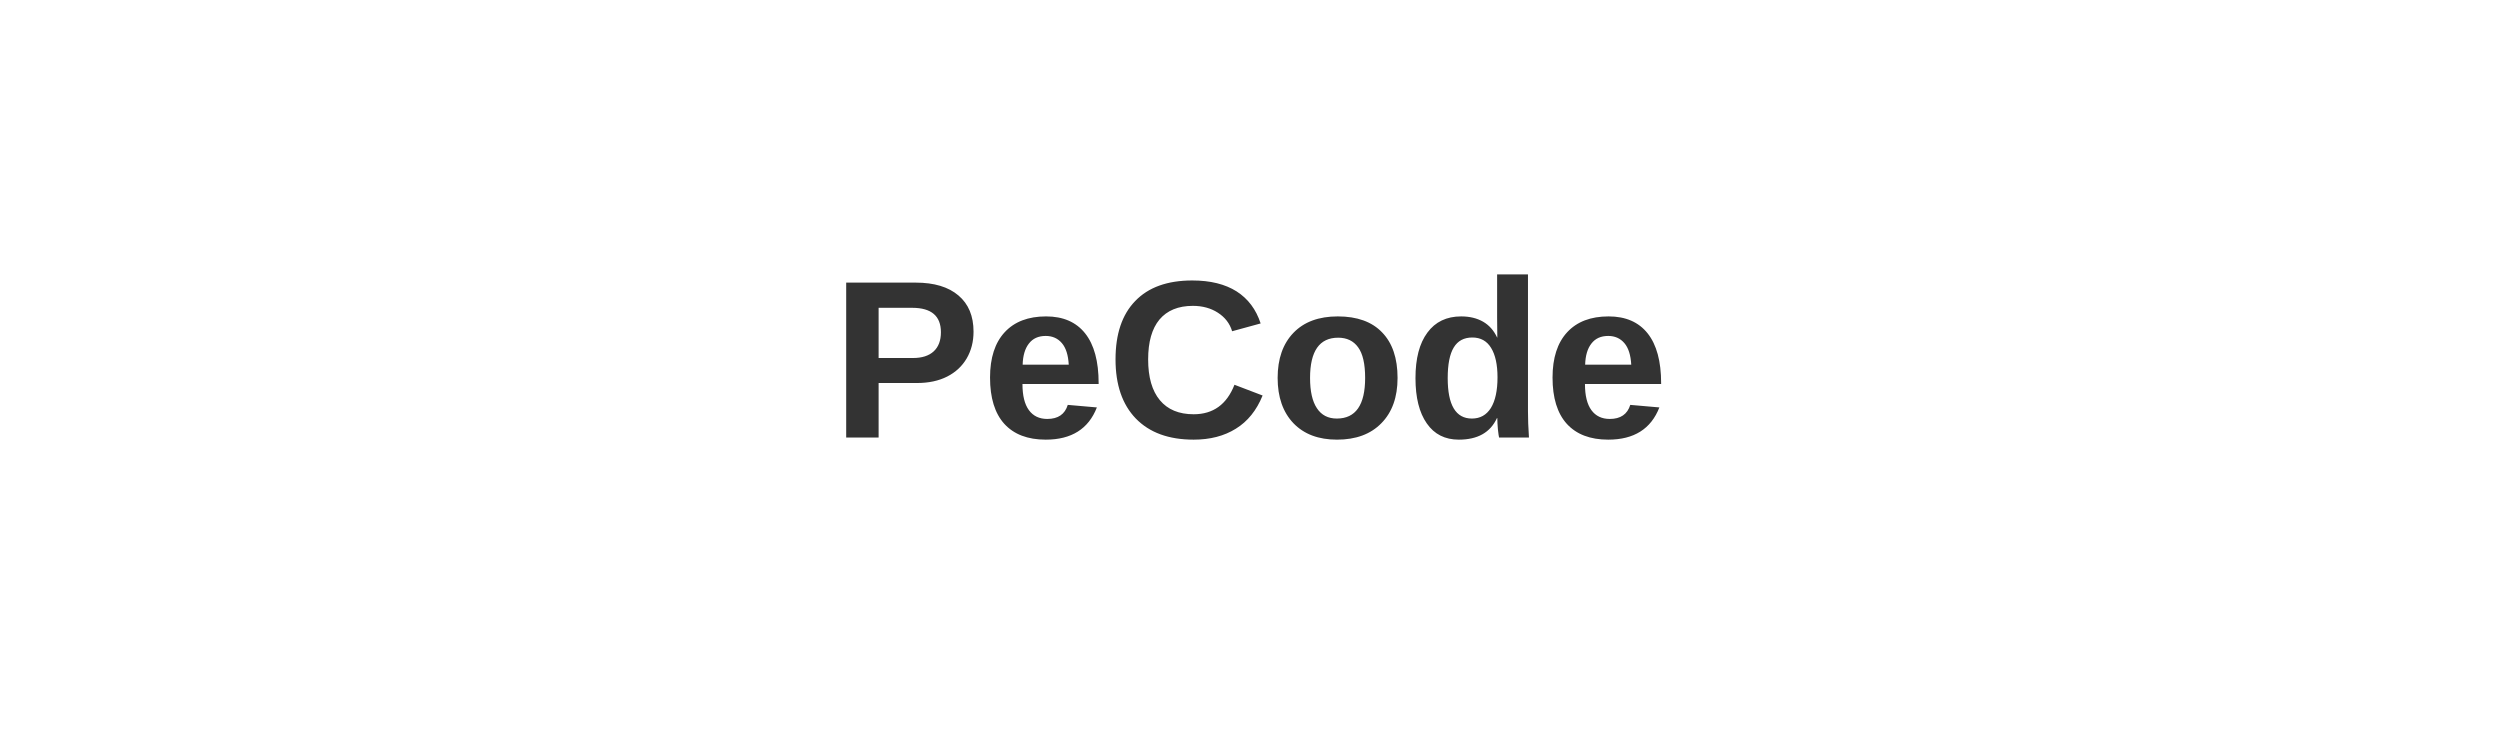
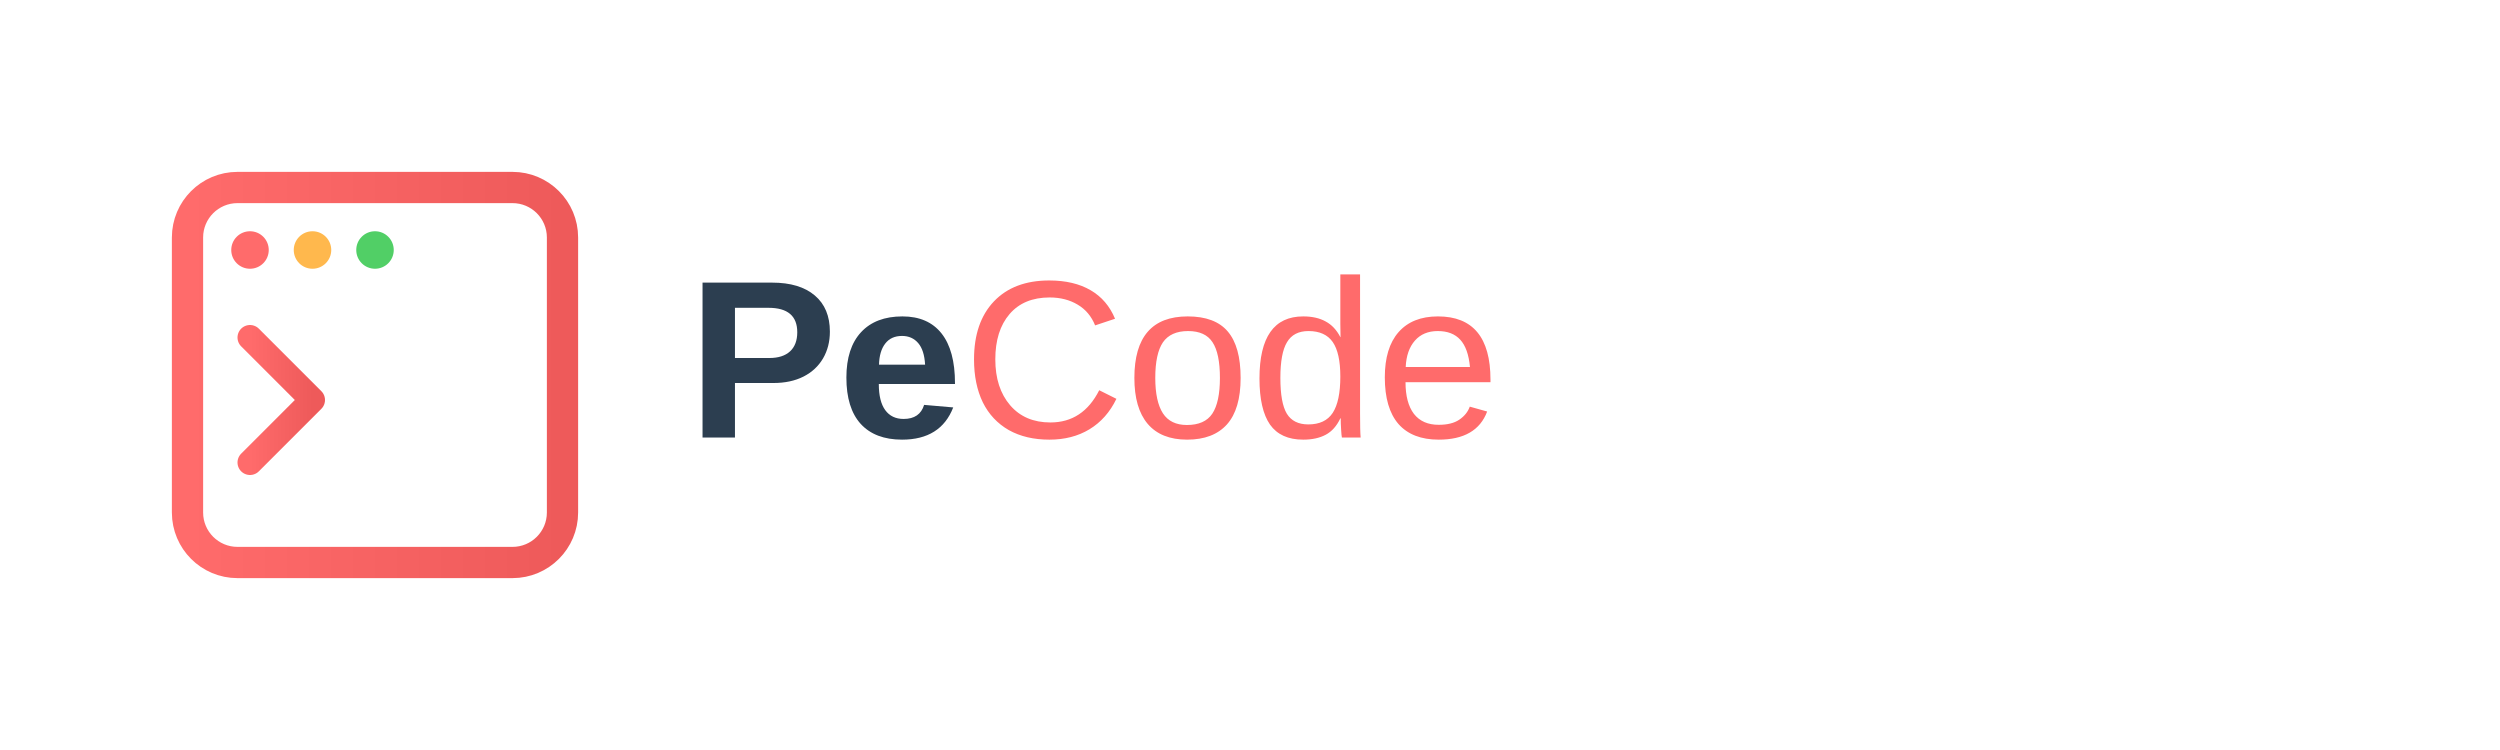
- <svg xmlns="http://www.w3.org/2000/svg" viewBox="0 0 200 60">
-   <text x="100" y="35" font-family="Arial, sans-serif" font-size="18" font-weight="600" text-anchor="middle" fill="#333">
-     PeCode
+ <svg xmlns="http://www.w3.org/2000/svg" viewBox="0 0 200 60" fill="none">
+   <defs>
+     <linearGradient id="pcGradient" x1="0%" y1="0%" x2="100%" y2="0%">
+       <stop offset="0%" style="stop-color:#FF6B6B;stop-opacity:1" />
+       <stop offset="100%" style="stop-color:#EE5A5A;stop-opacity:1" />
+     </linearGradient>
+   </defs>
+   <g transform="translate(15, 15)">
+     <rect x="0" y="0" width="30" height="30" rx="4" stroke="url(#pcGradient)" stroke-width="2.5" fill="none" />
+     <circle cx="5" cy="5" r="1.5" fill="#FF6B6B" />
+     <circle cx="10" cy="5" r="1.5" fill="#FFB84D" />
+     <circle cx="15" cy="5" r="1.5" fill="#51CF66" />
+     <path d="M 5 12 L 10 17 L 5 22" stroke="url(#pcGradient)" stroke-width="2" fill="none" stroke-linecap="round" stroke-linejoin="round" />
+     <line x1="14" y1="22" x2="24" y2="22" stroke="url(#pcGradient)" stroke-width="2" stroke-linecap="round" />
+   </g>
+   <text x="55" y="35" font-family="Arial, sans-serif" font-size="18" font-weight="700" fill="#2C3E50">
+     Pe
+   </text>
+   <text x="77" y="35" font-family="Arial, sans-serif" font-size="18" font-weight="300" fill="#FF6B6B">
+     Code
  </text>
</svg>
